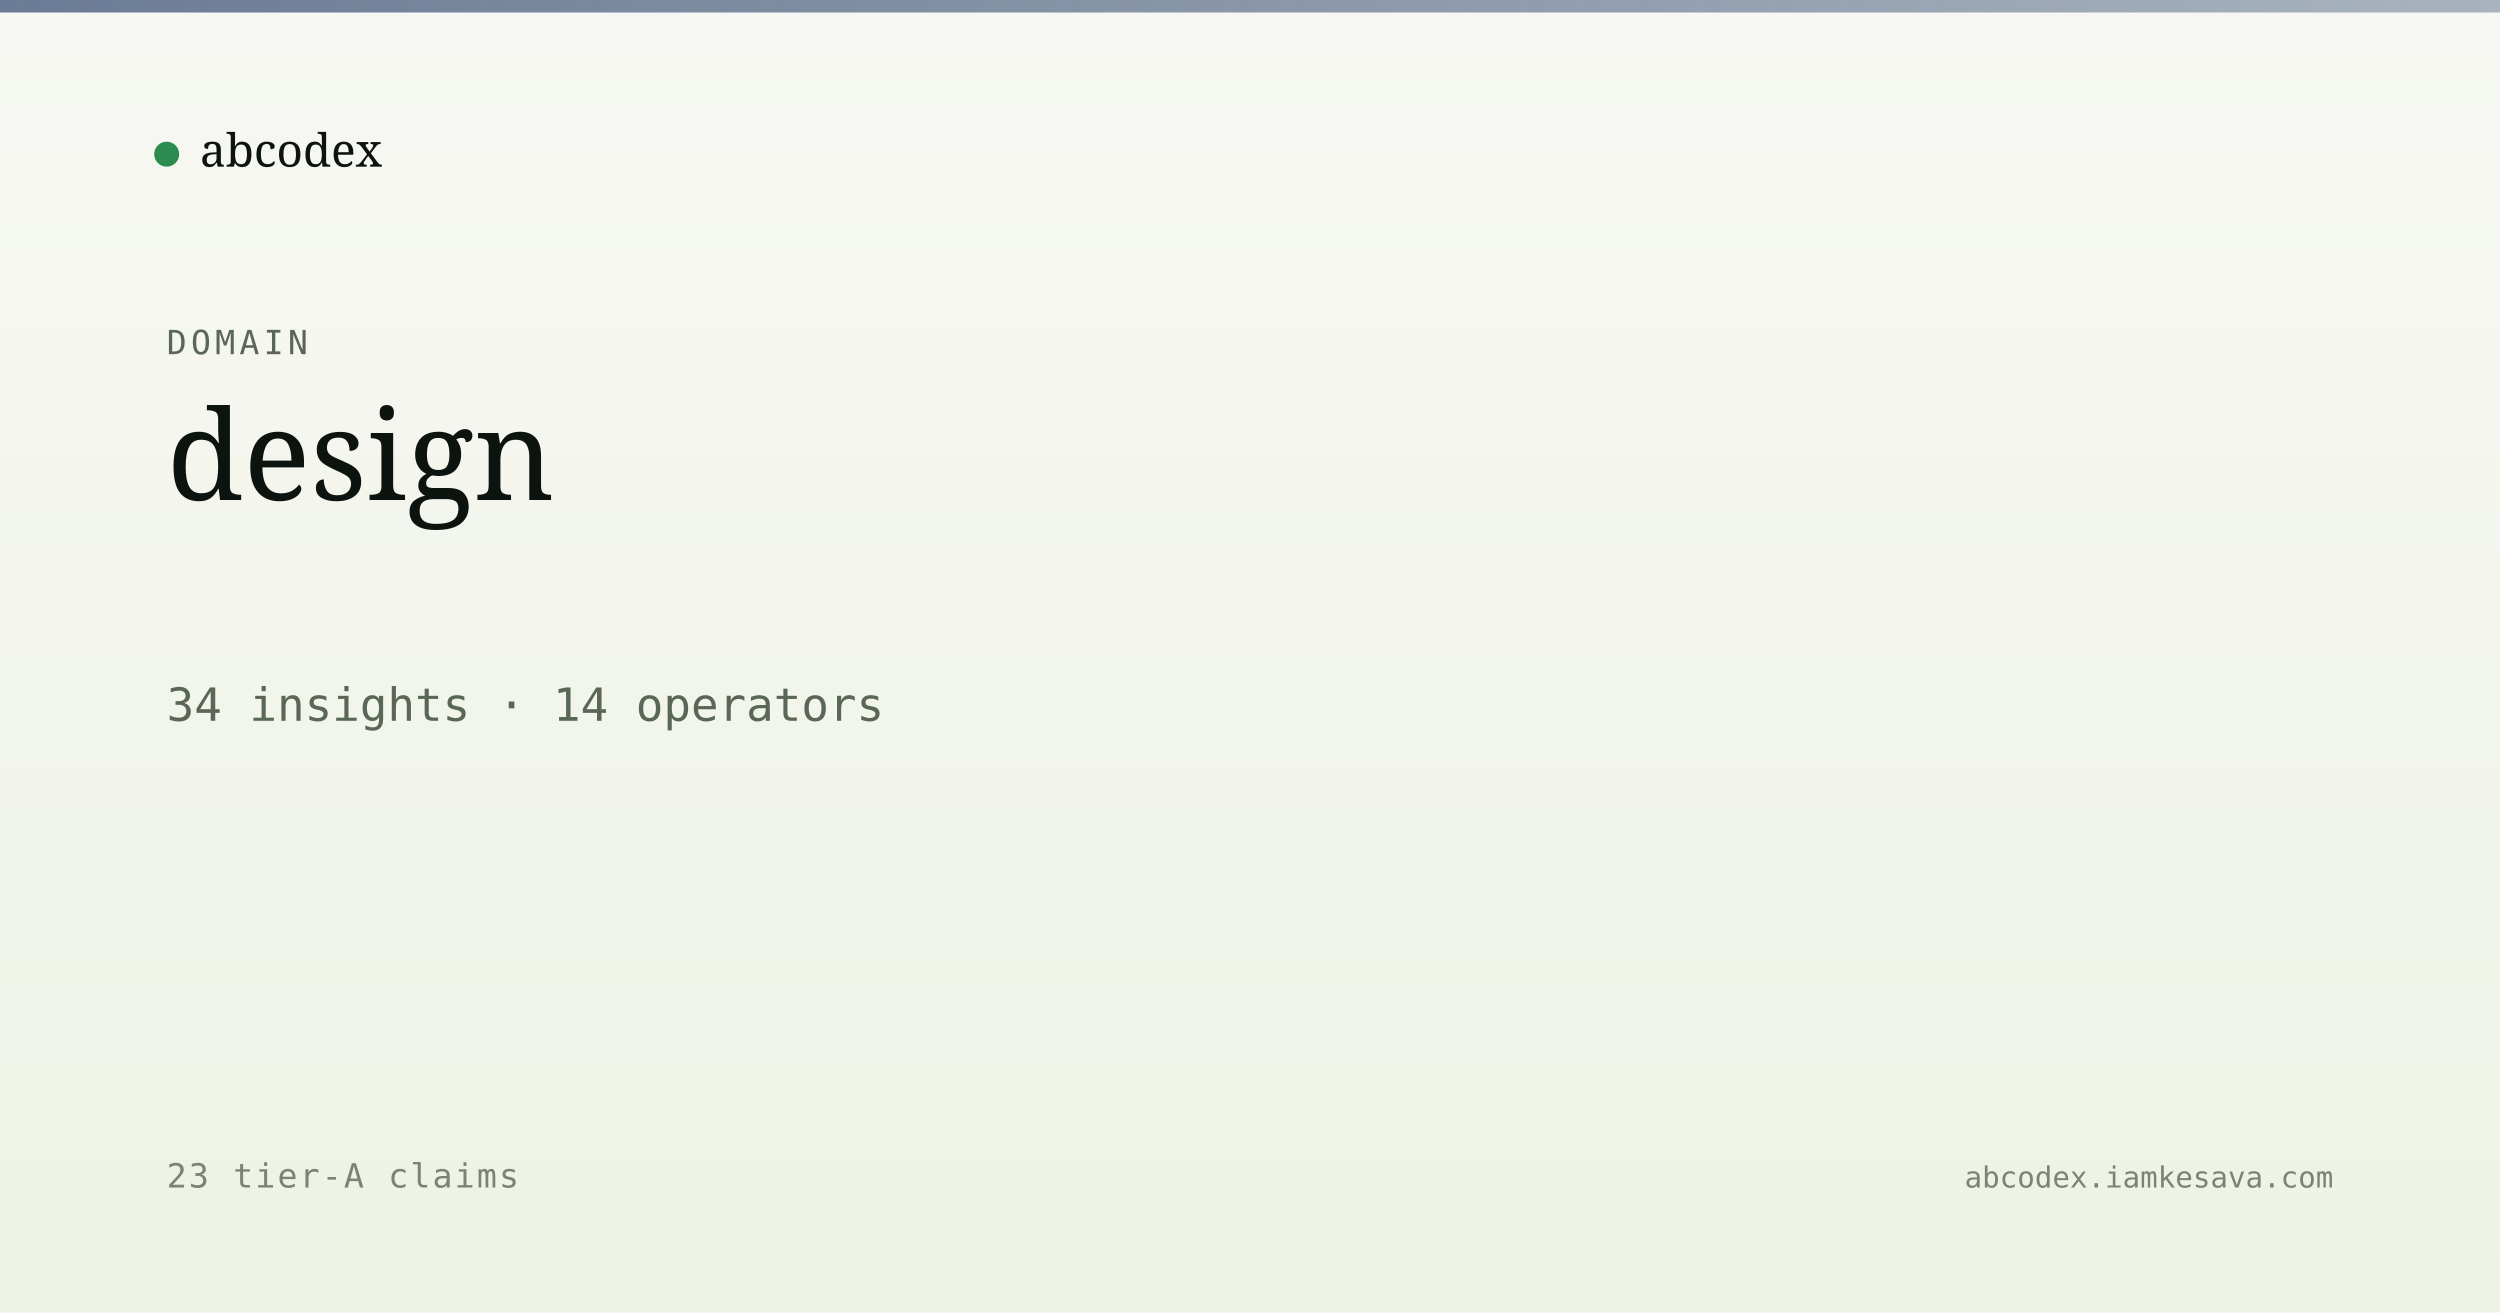
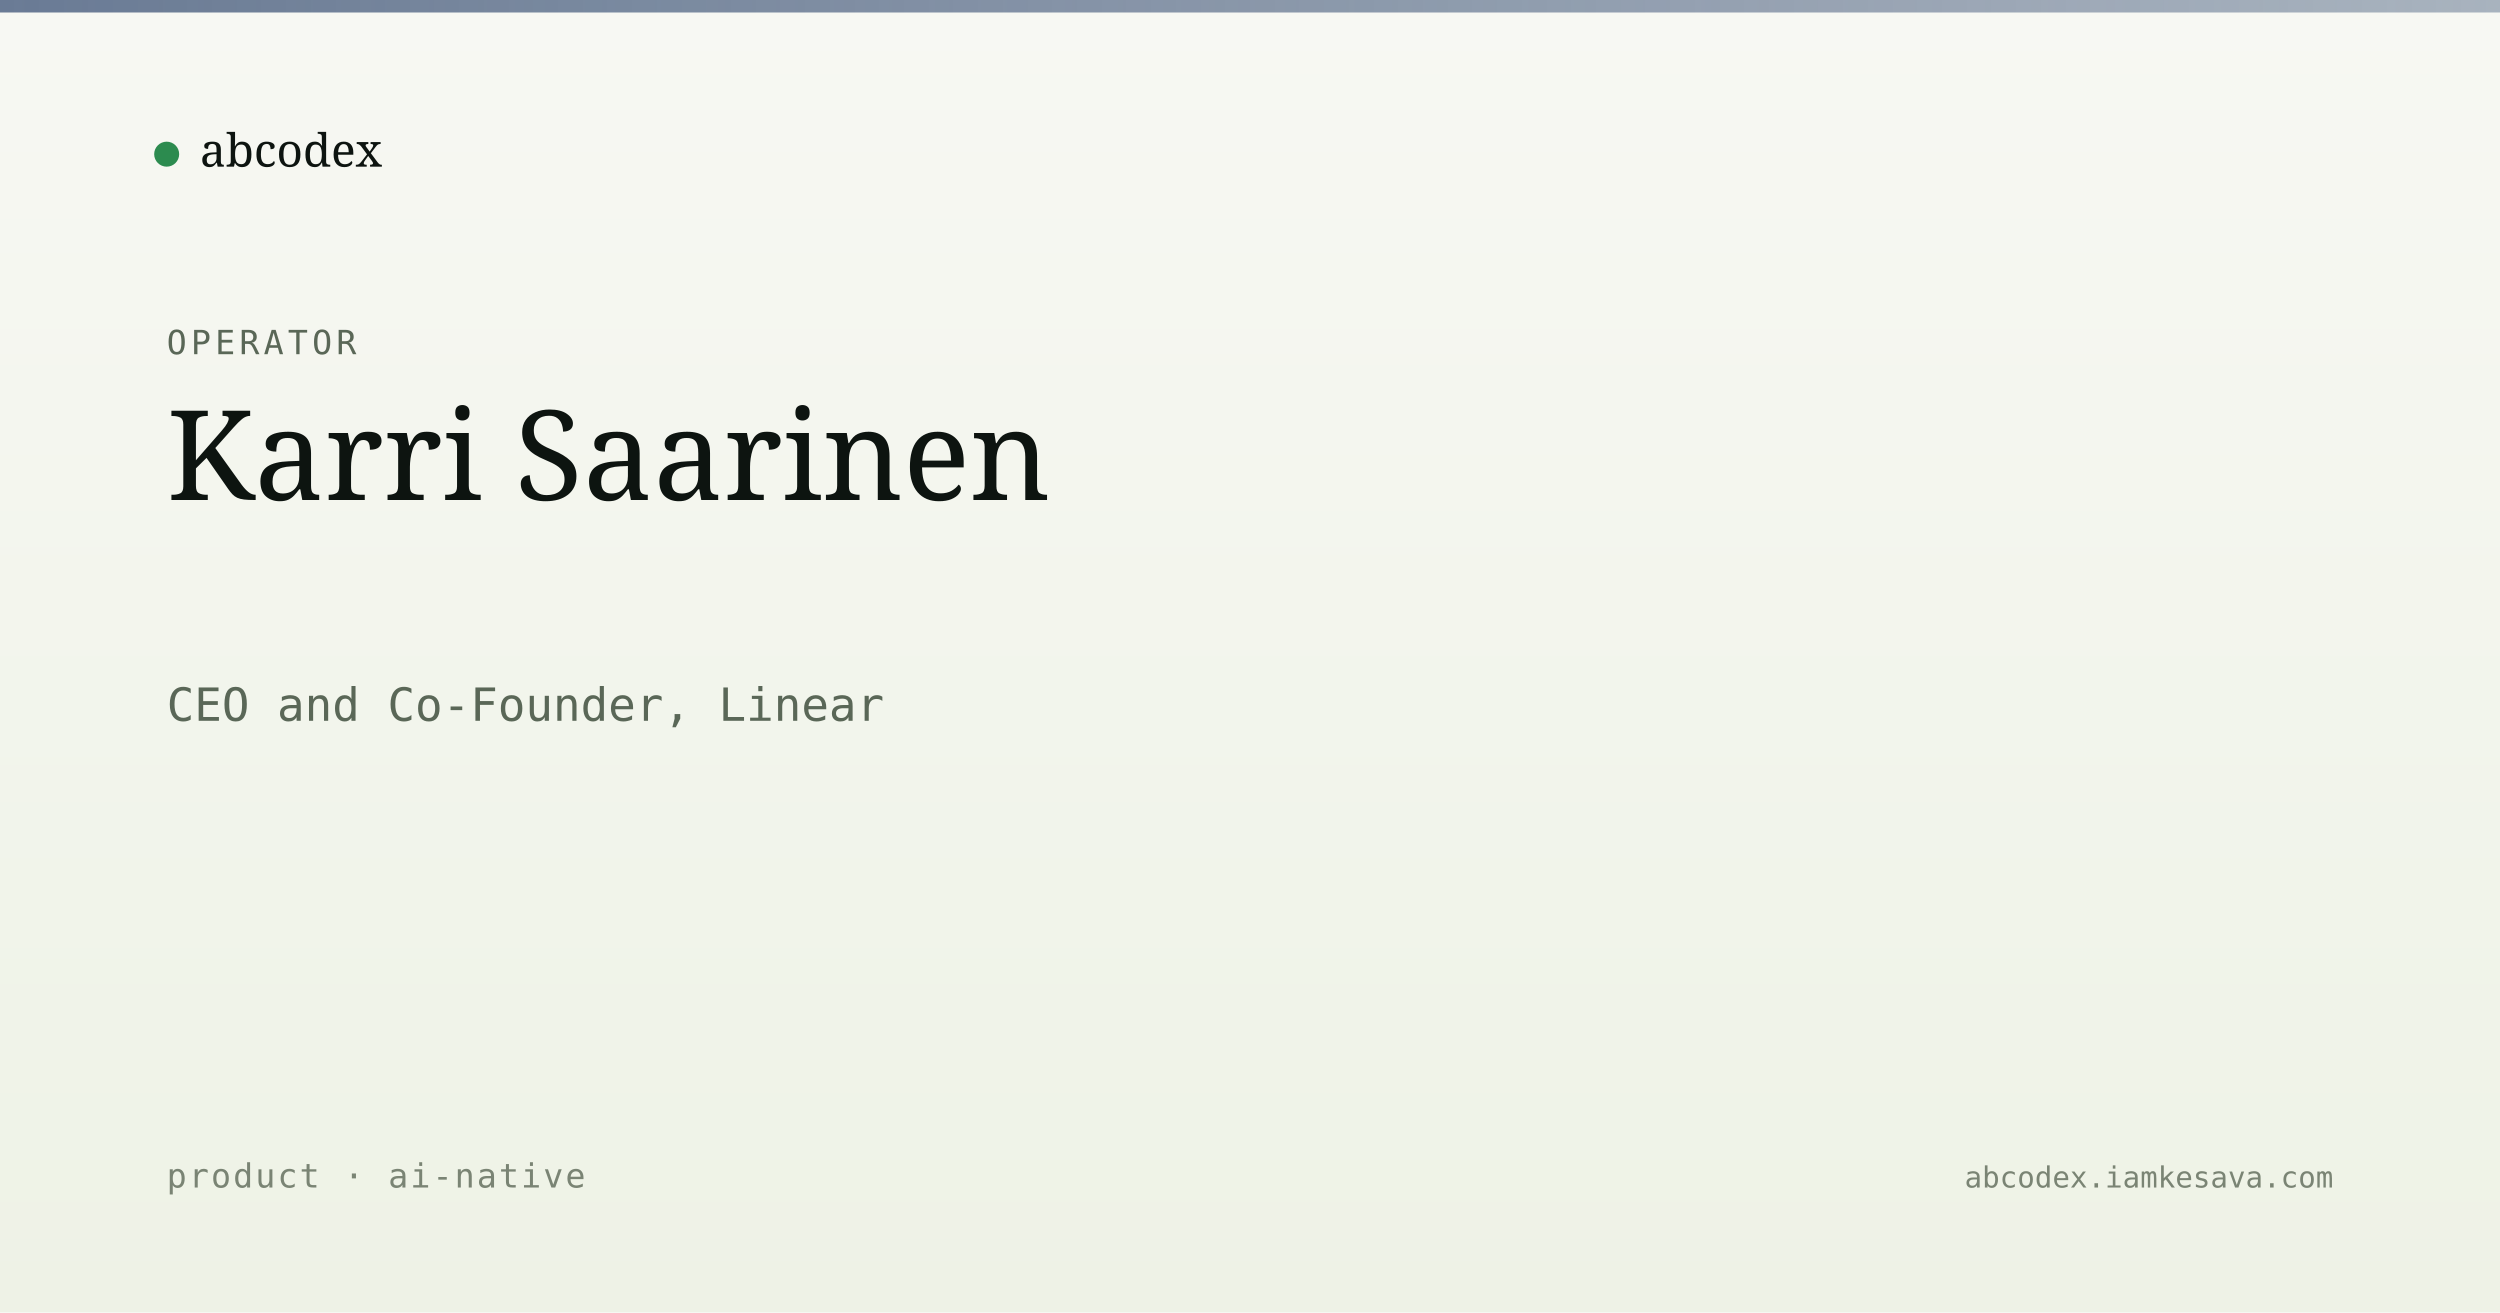
<svg xmlns="http://www.w3.org/2000/svg" viewBox="0 0 1200 630" width="1200" height="630">
  <defs>
    <linearGradient id="bg" x1="0" y1="0" x2="0" y2="1">
      <stop offset="0" stop-color="#f7f8f3" />
      <stop offset="1" stop-color="#eef2e6" />
    </linearGradient>
    <linearGradient id="band" x1="0" y1="0" x2="1" y2="0">
      <stop offset="0" stop-color="#5a6d8a" stop-opacity="0.9" />
      <stop offset="1" stop-color="#5a6d8a" stop-opacity="0.5" />
    </linearGradient>
  </defs>
  <rect width="1200" height="630" fill="url(#bg)" />
  <rect x="0" y="0" width="1200" height="6" fill="url(#band)" />
  <g transform="translate(80, 60)">
    <circle cx="0" cy="14" r="6" fill="#2c8b4f" />
    <text x="16" y="20" font-family="Newsreader, serif" font-size="22" fill="#0d1410">abcodex</text>
  </g>
-   <text x="80" y="170" font-family="JetBrains Mono, monospace" font-size="16" fill="#5a6757" letter-spacing="2">DOMAIN</text>
-   <text x="80" y="240" font-family="Newsreader, serif" font-size="60" font-weight="500" fill="#0d1410">design</text>
-   <text x="80" y="346" font-family="JetBrains Mono, monospace" font-size="22" fill="#5a6757">34 insights · 14 operators</text>
-   <text x="80" y="570" font-family="JetBrains Mono, monospace" font-size="16" fill="#7a8474" letter-spacing="1">23 tier-A claims</text>
+   <text x="80" y="170" font-family="JetBrains Mono, monospace" font-size="16" fill="#5a6757" letter-spacing="2">OPERATOR</text>
+   <text x="80" y="240" font-family="Newsreader, serif" font-size="60" font-weight="500" fill="#0d1410">Karri Saarinen</text>
+   <text x="80" y="346" font-family="JetBrains Mono, monospace" font-size="22" fill="#5a6757">CEO and Co-Founder, Linear</text>
+   <text x="80" y="570" font-family="JetBrains Mono, monospace" font-size="16" fill="#7a8474" letter-spacing="1">product · ai-native</text>
  <text x="1120" y="570" text-anchor="end" font-family="JetBrains Mono, monospace" font-size="14" fill="#7a8474">abcodex.iamkesava.com</text>
</svg>
